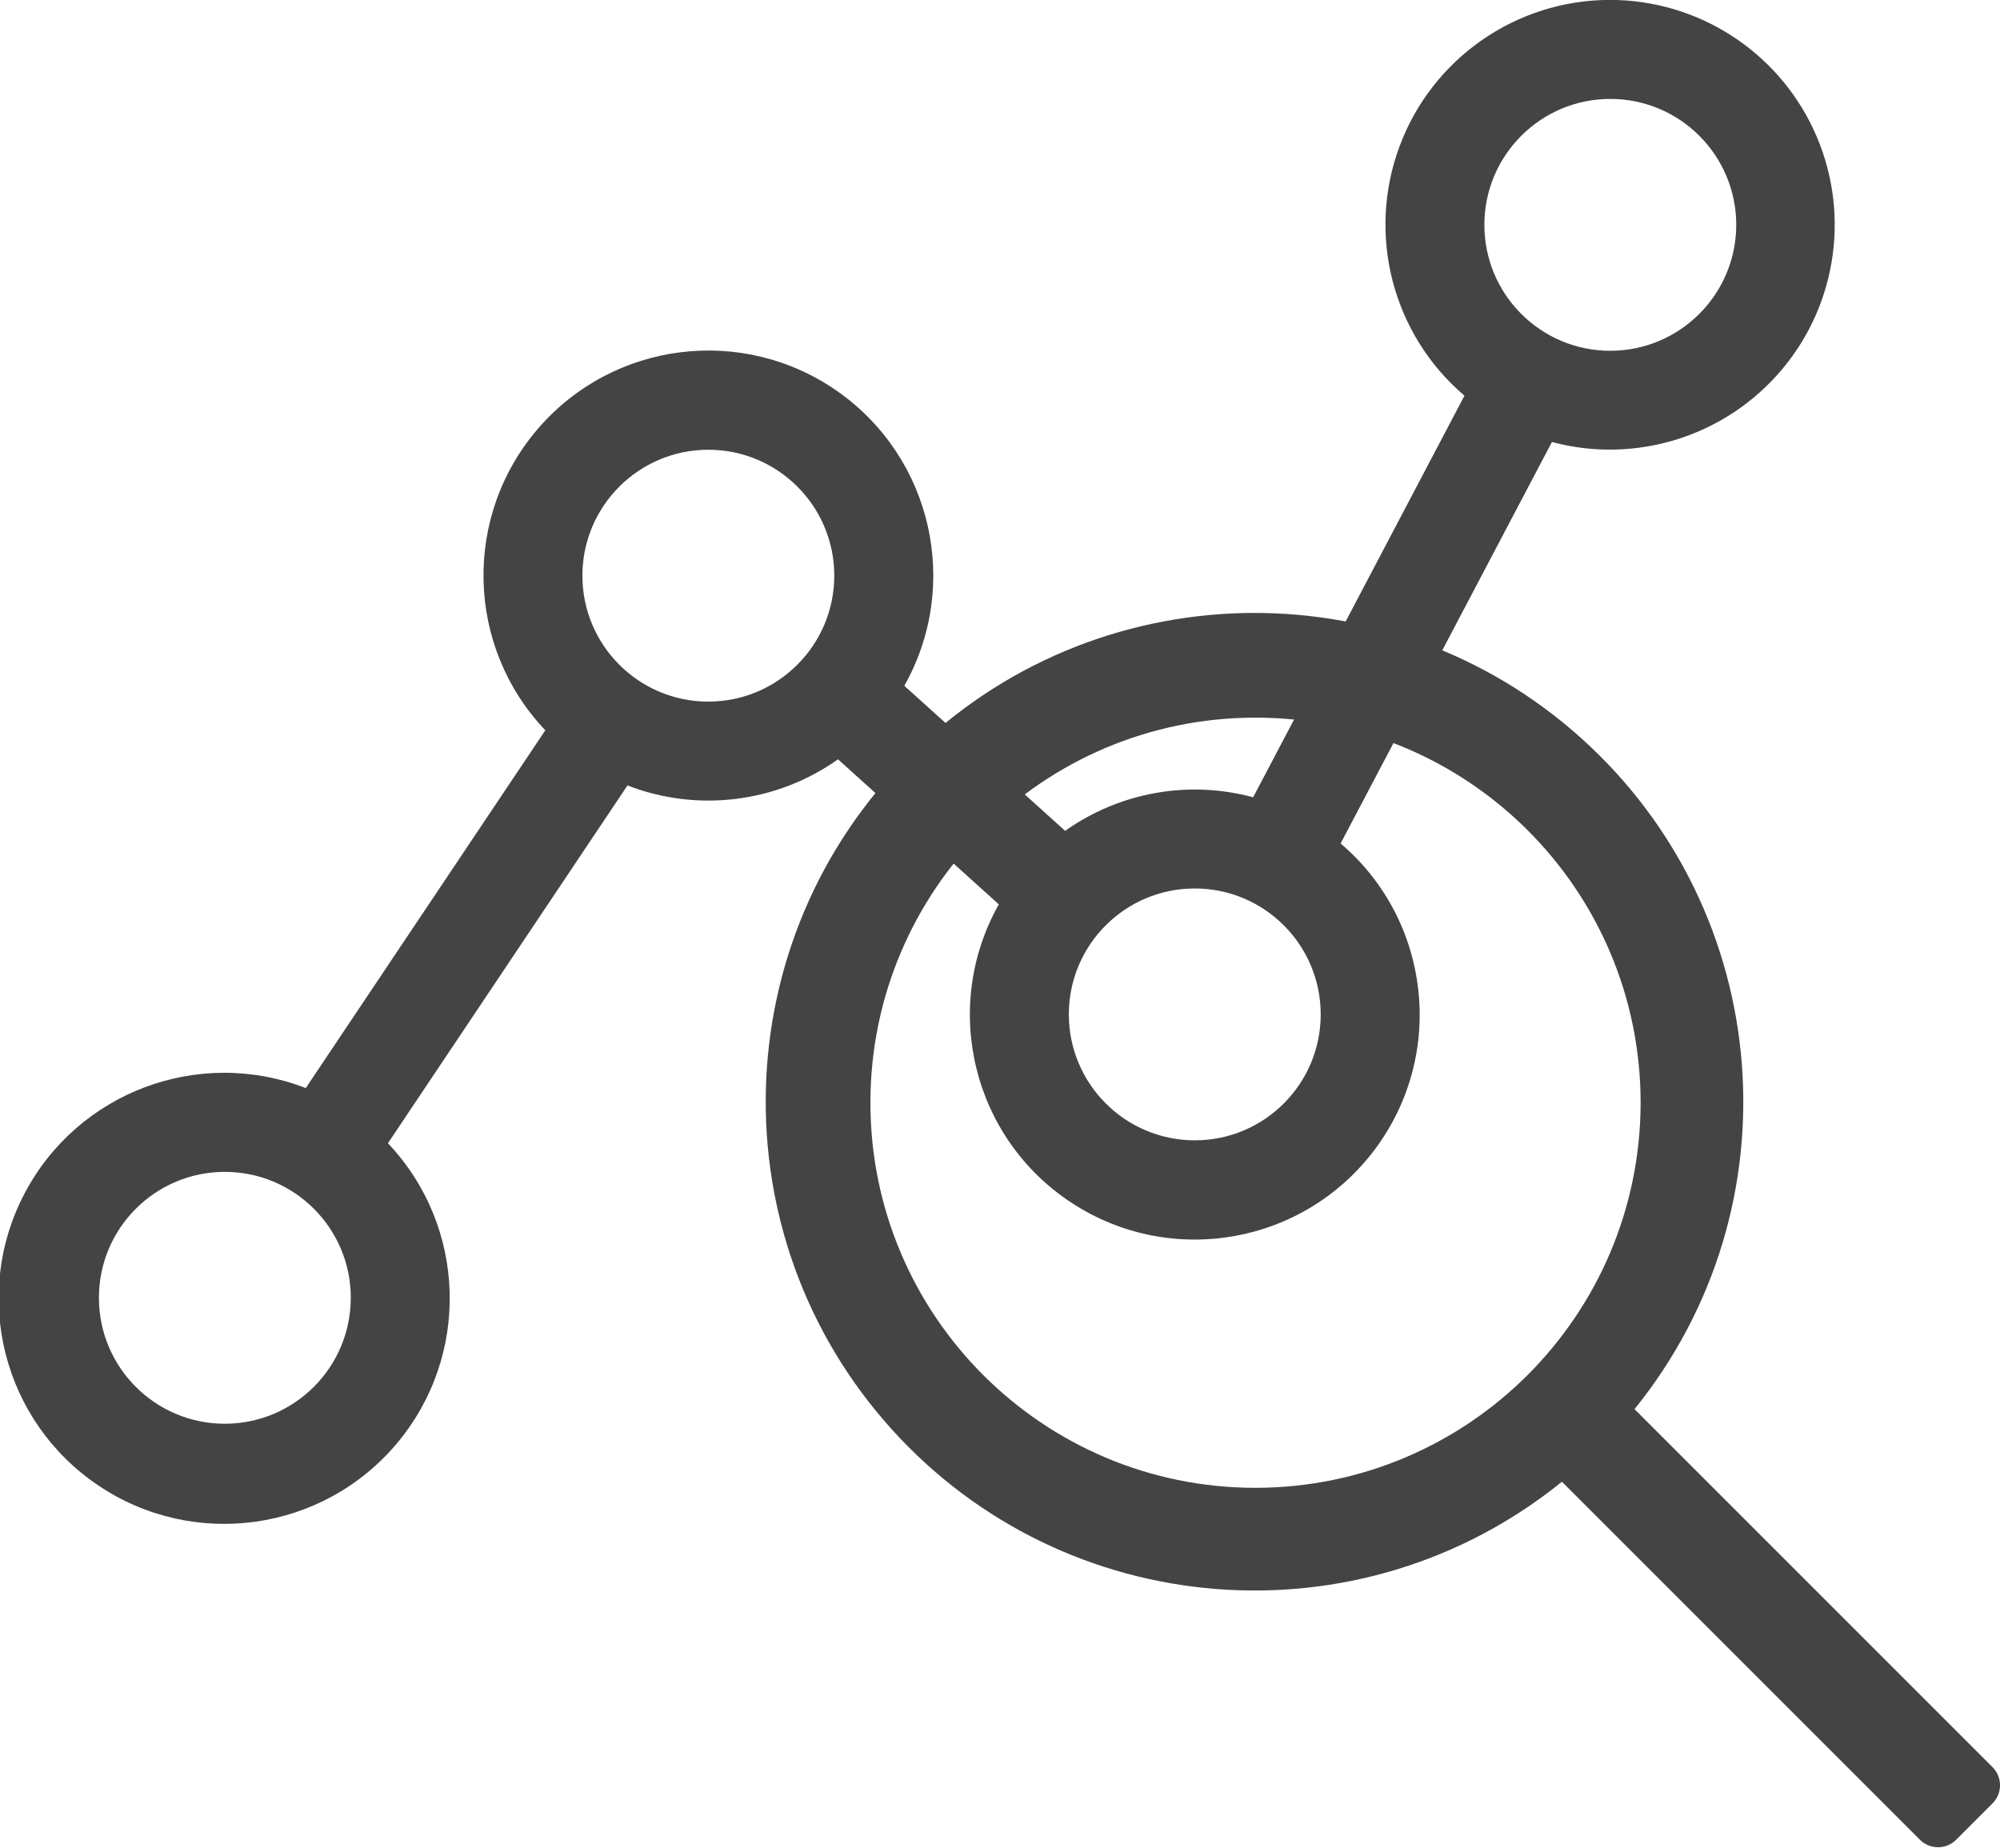
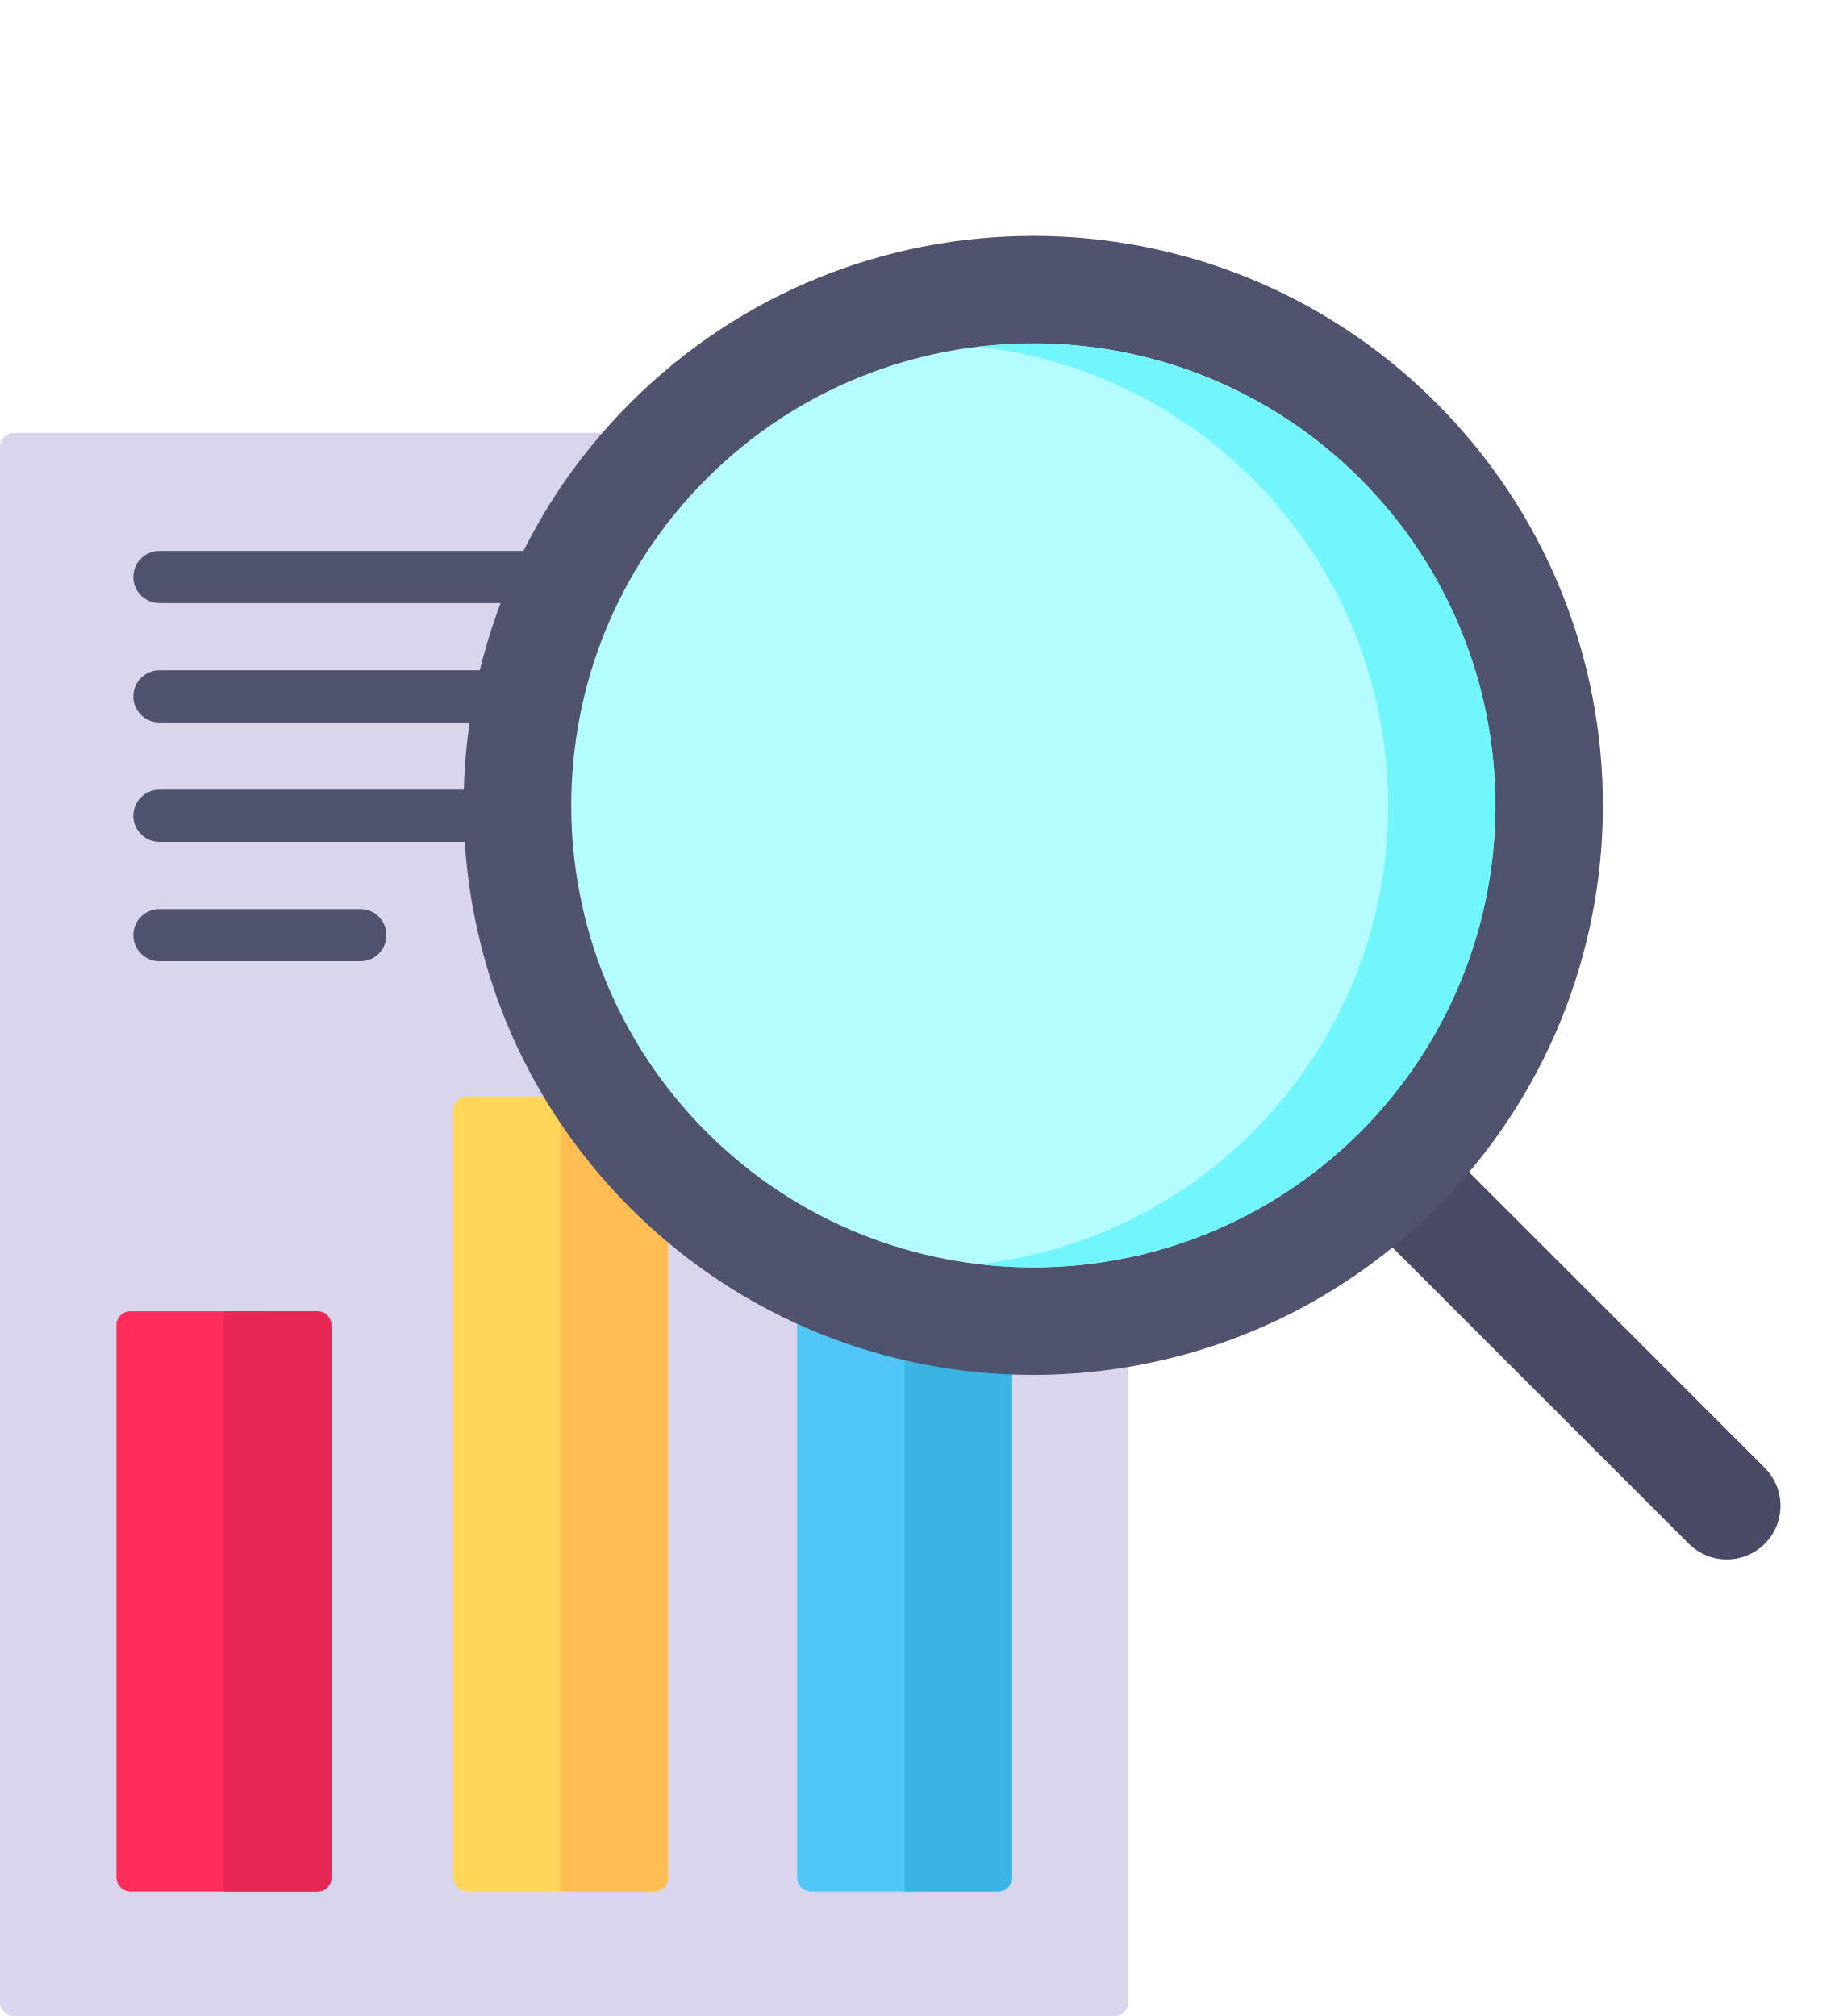
- <svg xmlns="http://www.w3.org/2000/svg" width="60.047" height="55.461" viewBox="0 0 60.047 55.461">
+ <svg xmlns="http://www.w3.org/2000/svg" width="59.242" height="64.965" viewBox="0 0 59.242 64.965">
  <defs>
-     <style>.a{fill:#444;}</style>
+     <style>.a{fill:#484b63;}.b{fill:#d8d5ed;}.c{fill:#ff2c5c;}.d{fill:#ffd659;}.e{fill:#4fc6f5;}.f{fill:#e62753;}.g{fill:#ffbd54;}.h{fill:#3bb3e3;}.i{fill:#50536e;}.j{fill:#b5fcff;}.k{fill:#71f6fc;}</style>
  </defs>
-   <g transform="translate(-442.451 -451.038)">
-     <g transform="translate(442.451 398.935)">
-       <g transform="translate(0 52.103)">
-         <g transform="translate(0 0)">
-           <path class="a" d="M48.347,52.1a6.747,6.747,0,0,0-4.379,11.883L37.624,76.04a6.73,6.73,0,0,0-5.645,1.008l-4.828-4.355a6.752,6.752,0,1,0-10.779,1.336L9.18,84.771a6.771,6.771,0,1,0,2.467,1.656l7.192-10.742A6.728,6.728,0,0,0,25.16,74.9l4.828,4.355A6.752,6.752,0,1,0,40.25,77.427l6.344-12.053A6.751,6.751,0,1,0,48.347,52.1ZM6.751,94.849a3.781,3.781,0,1,1,3.781-3.781A3.785,3.785,0,0,1,6.751,94.849ZM21.267,73.168a3.781,3.781,0,1,1,3.781-3.781A3.785,3.785,0,0,1,21.267,73.168ZM32.09,82.559a3.781,3.781,0,1,1,3.781,3.781A3.785,3.785,0,0,1,32.09,82.559ZM48.347,62.635a3.781,3.781,0,1,1,3.781-3.781A3.785,3.785,0,0,1,48.347,62.635Z" transform="translate(0 -52.103)" />
-         </g>
-       </g>
+   <g transform="translate(0 67.845)">
+     <path class="a" d="M398.159,266.844h0a1.732,1.732,0,0,1-2.448,0L384.366,255.5l2.448-2.448L398.159,264.4A1.731,1.731,0,0,1,398.159,266.844Z" transform="translate(-341.302 -284.943)" />
+     <path class="b" d="M35.909,107.676H.448A.448.448,0,0,1,0,107.228V57.108a.448.448,0,0,1,.448-.448H35.909a.448.448,0,0,1,.448.448v50.12A.448.448,0,0,1,35.909,107.676Z" transform="translate(0 -110.555)" />
+     <path class="c" d="M39.958,327.986H33.929a.448.448,0,0,1-.448-.448v-17.8a.448.448,0,0,1,.448-.448h6.029a.448.448,0,0,1,.448.448v17.8A.448.448,0,0,1,39.958,327.986Z" transform="translate(-29.73 -334.879)" />
+     <path class="d" d="M136.8,273.1h-6.029a.448.448,0,0,1-.448-.448V247.925a.448.448,0,0,1,.448-.448H136.8a.448.448,0,0,1,.448.448v24.727A.448.448,0,0,1,136.8,273.1Z" transform="translate(-115.717 -279.993)" />
+     <path class="e" d="M235.692,293.225h-6.029a.448.448,0,0,1-.448-.448V270.589a.448.448,0,0,1,.448-.448h6.029a.448.448,0,0,1,.448.448v22.188A.448.448,0,0,1,235.692,293.225Z" transform="translate(-203.534 -300.118)" />
+     <path class="f" d="M64.386,309.288v18.7H67.4a.448.448,0,0,0,.448-.448v-17.8a.448.448,0,0,0-.448-.448Z" transform="translate(-57.172 -334.879)" />
+     <path class="g" d="M161.223,247.477V273.1h3.014a.448.448,0,0,0,.448-.448V247.925a.448.448,0,0,0-.448-.448Z" transform="translate(-143.16 -279.993)" />
+     <path class="h" d="M260.121,270.141v23.084h3.014a.448.448,0,0,0,.448-.448V270.589a.448.448,0,0,0-.448-.448Z" transform="translate(-230.977 -300.118)" />
+     <g transform="translate(4.296 -50.092)">
+       <path class="i" d="M39.183,92.282H64.576a.84.84,0,0,0,0-1.681H39.183a.84.84,0,0,0,0,1.681Z" transform="translate(-38.343 -90.601)" />
+       <path class="i" d="M64.576,124.94H39.183a.84.84,0,0,0,0,1.681H64.576a.84.84,0,1,0,0-1.681Z" transform="translate(-38.343 -121.093)" />
+       <path class="i" d="M64.576,159.28H39.183a.84.84,0,1,0,0,1.681H64.576a.84.84,0,1,0,0-1.681Z" transform="translate(-38.343 -151.585)" />
+       <path class="i" d="M45.656,193.619H39.183a.84.84,0,0,0,0,1.681h6.473a.84.84,0,1,0,0-1.681Z" transform="translate(-38.343 -182.077)" />
    </g>
-     <g transform="translate(465.5 469.5)">
-       <g transform="translate(0 0)">
-         <path class="a" d="M36.773,34.593,26.025,23.845a14.675,14.675,0,1,0-2.18,2.18L34.593,36.773a.771.771,0,0,0,1.09,0l1.09-1.09A.771.771,0,0,0,36.773,34.593ZM14.645,26.208A11.562,11.562,0,1,1,26.208,14.645,11.575,11.575,0,0,1,14.645,26.208Z" transform="translate(0 0)" />
-       </g>
-     </g>
+     <circle class="i" cx="18.352" cy="18.352" r="18.352" transform="translate(7.335 -41.891) rotate(-45)" />
+     <path class="j" d="M189.7,56.378a14.889,14.889,0,1,1,0-21.057A14.906,14.906,0,0,1,189.7,56.378Z" transform="translate(-145.88 -87.741)" />
+     <path class="k" d="M293.925,35.326a14.87,14.87,0,0,0-12.26-4.253,14.881,14.881,0,0,1,0,29.563,14.884,14.884,0,0,0,12.26-25.31Z" transform="translate(-250.107 -87.745)" />
  </g>
</svg>
